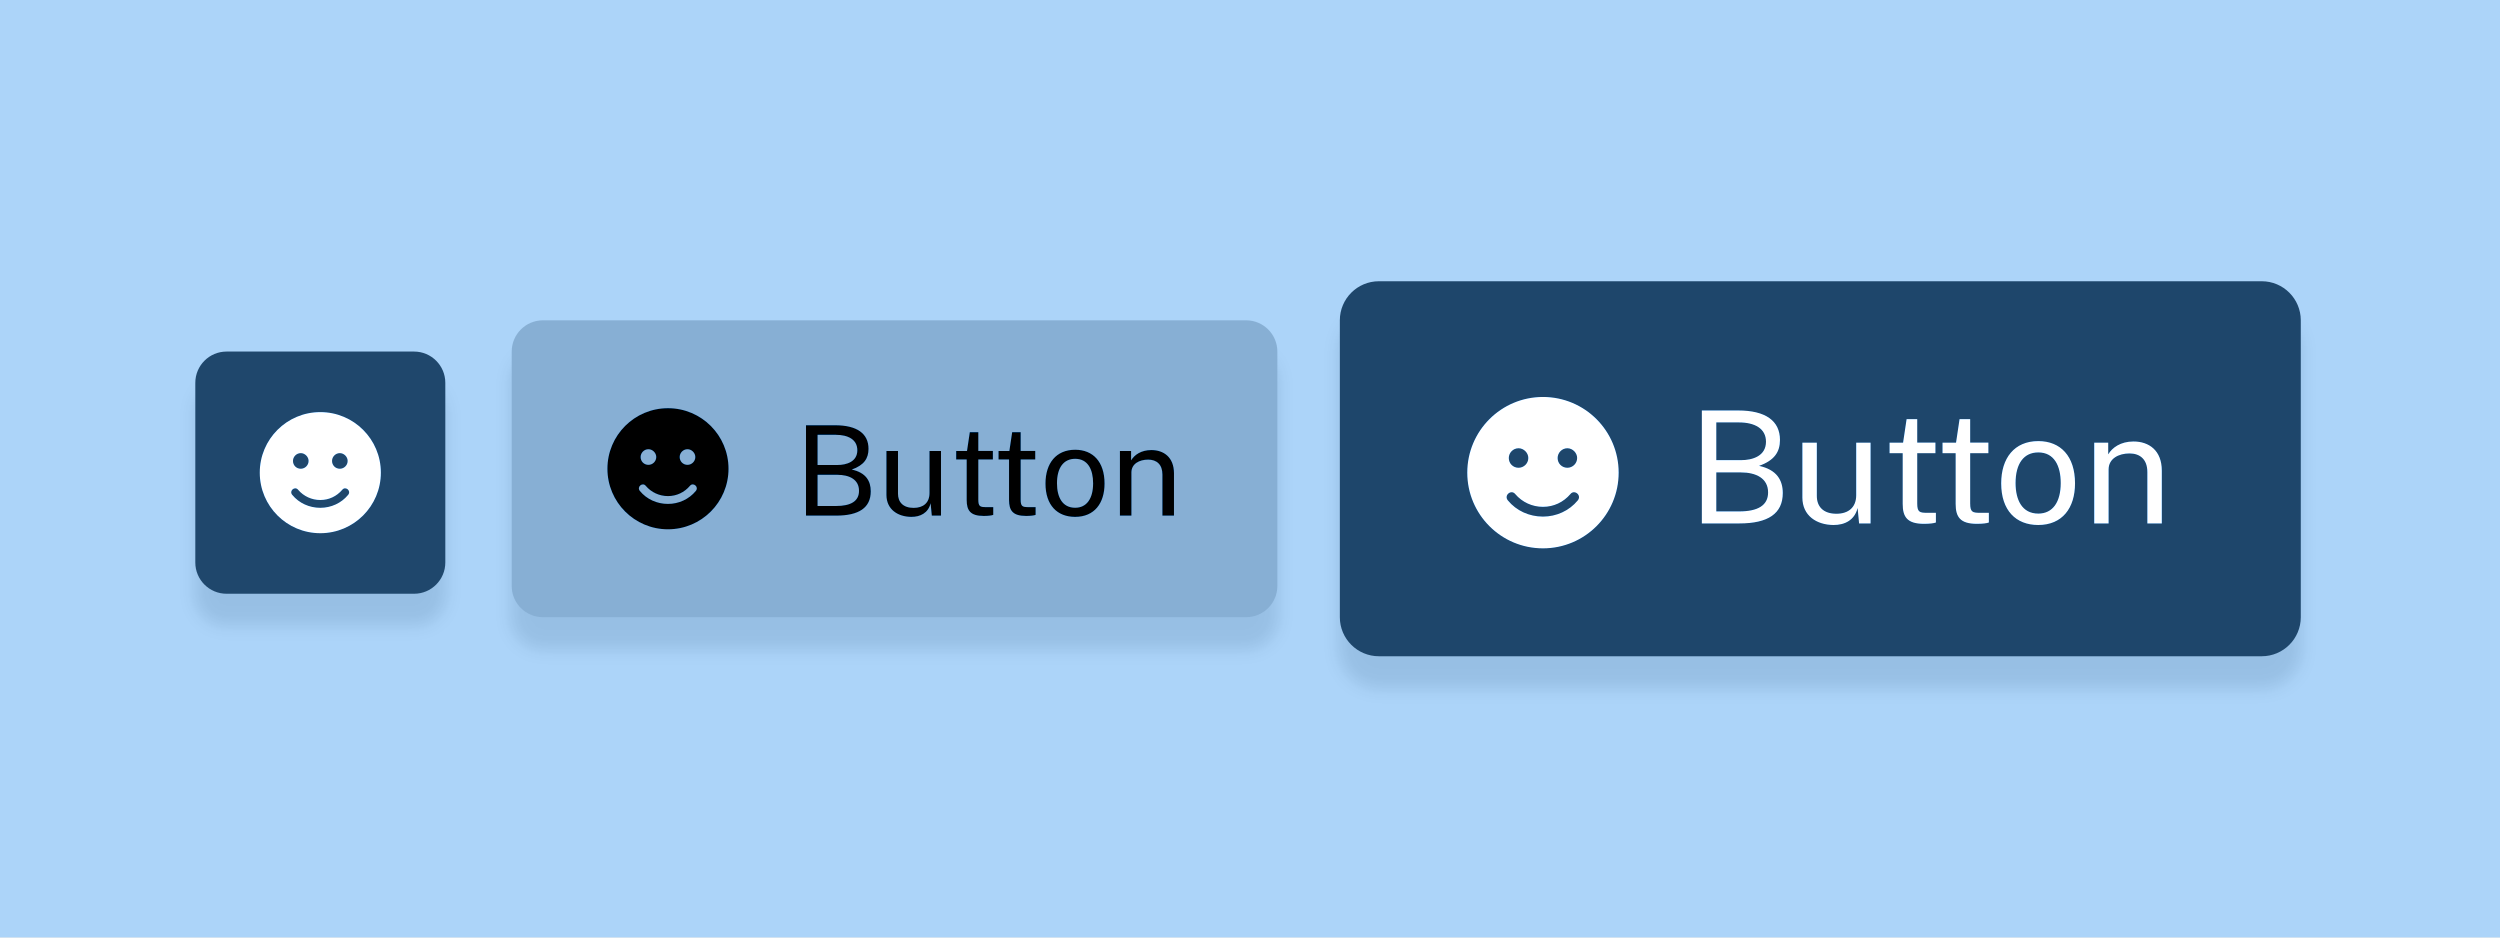
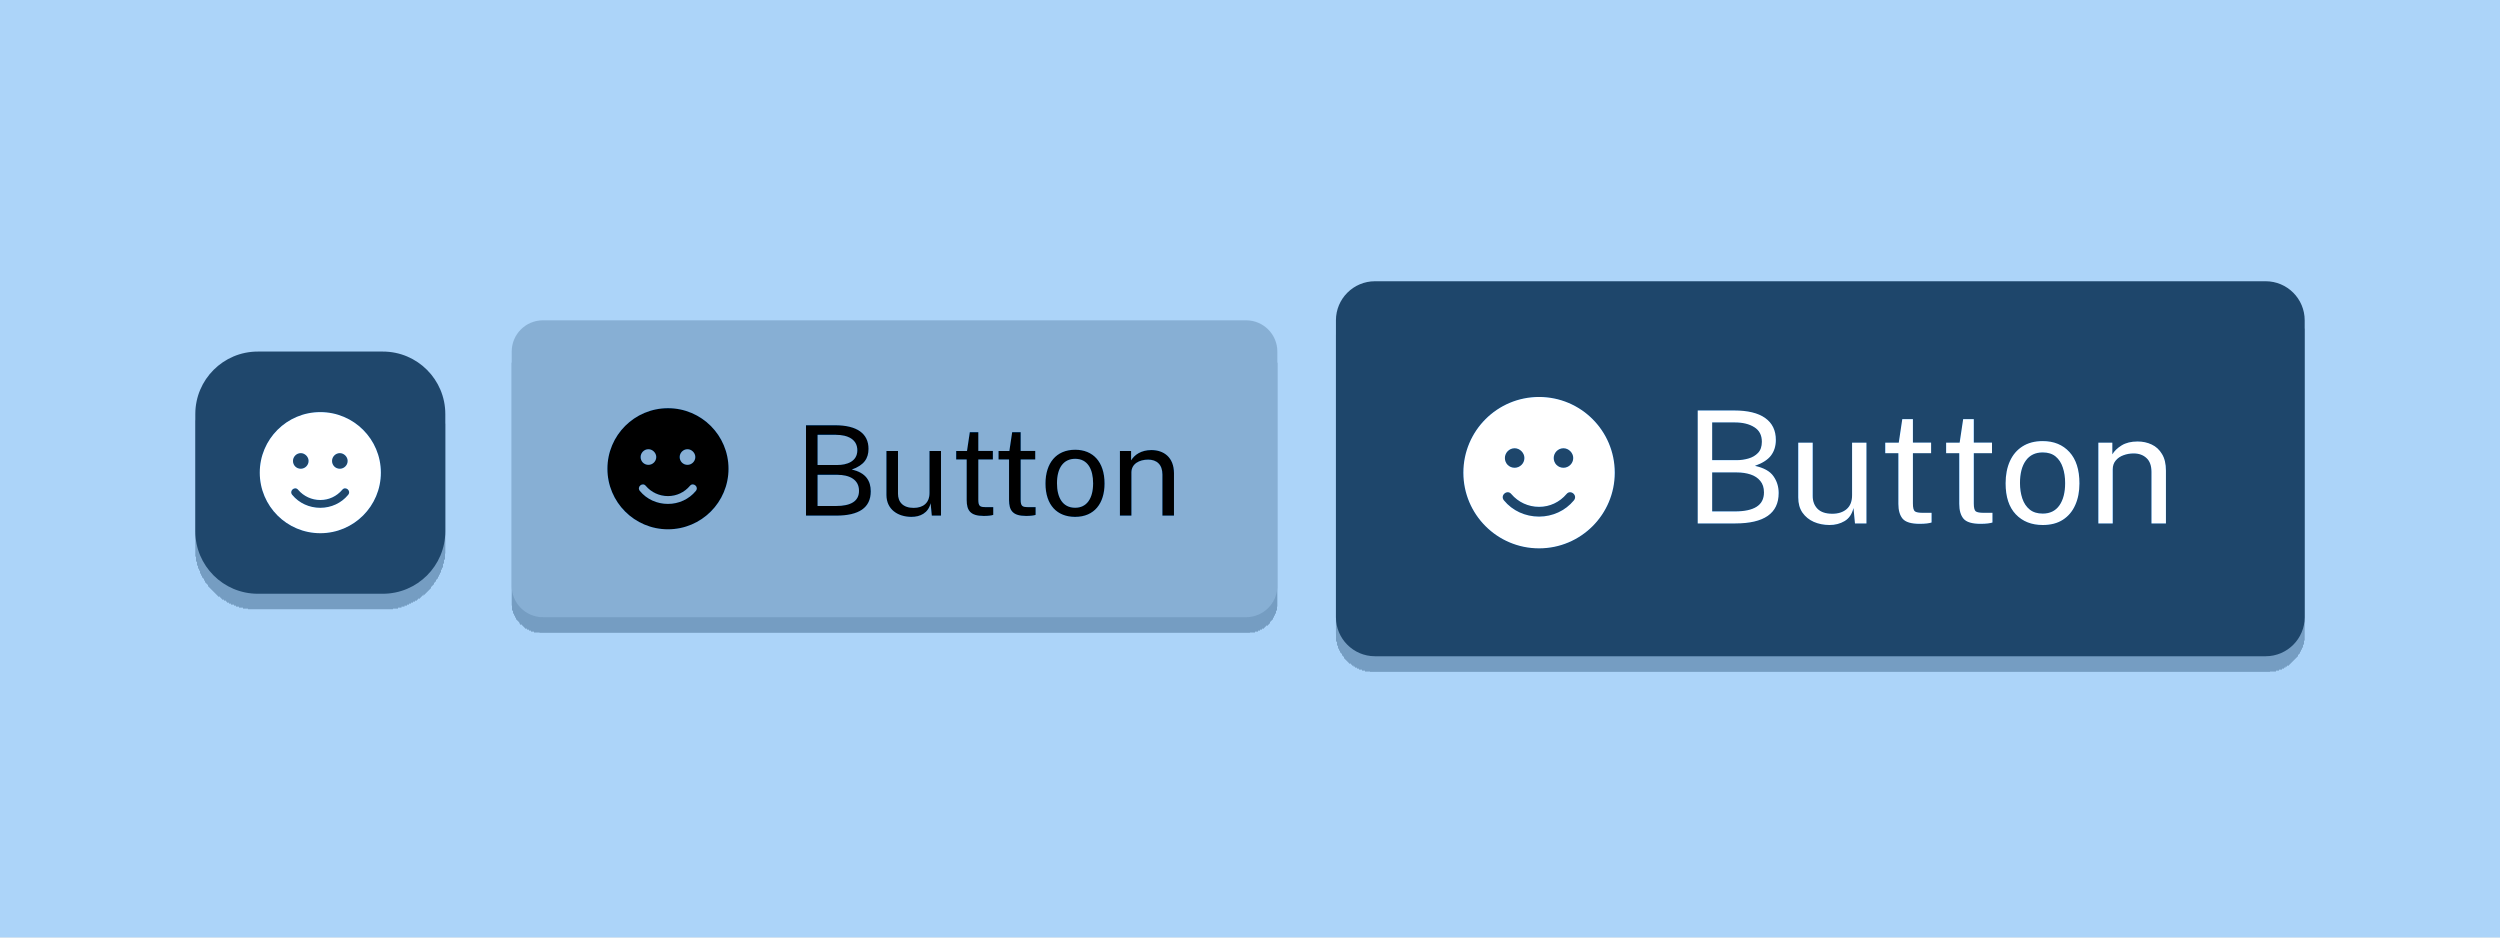
<svg xmlns="http://www.w3.org/2000/svg" width="320" height="120" viewBox="0 0 320 120" fill="none">
  <rect width="320" height="120" fill="#C0CEDB" />
-   <g filter="url(#filter0_d)">
+   <g filter="url(#filter0_d_454_14)">
    <rect x="65.5" y="41" width="98" height="38" rx="4" fill="#FE9903" />
    <path d="M85.5 52.25C81.219 52.25 77.75 55.719 77.75 60C77.75 64.281 81.219 67.75 85.5 67.75C89.781 67.75 93.25 64.281 93.25 60C93.25 55.719 89.781 52.25 85.5 52.25ZM88 57.5C88.531 57.5 89 57.969 89 58.5C89 59.062 88.531 59.5 88 59.5C87.438 59.5 87 59.062 87 58.5C87 57.969 87.438 57.5 88 57.5ZM83 57.5C83.531 57.5 84 57.969 84 58.5C84 59.062 83.531 59.5 83 59.5C82.438 59.5 82 59.062 82 58.5C82 57.969 82.438 57.5 83 57.5ZM89.062 62.844C88.188 63.906 86.875 64.5 85.5 64.5C84.094 64.5 82.781 63.906 81.906 62.844C81.469 62.312 82.25 61.688 82.656 62.188C83.375 63.031 84.406 63.5 85.5 63.5C86.594 63.5 87.594 63.031 88.312 62.188C88.719 61.688 89.5 62.312 89.062 62.844Z" fill="black" />
    <path d="M103.169 66H107.009C109.961 66 111.457 64.984 111.457 62.888C111.457 61.584 110.849 60.496 109.025 60.104C110.609 59.544 111.169 58.672 111.169 57.448C111.169 55.496 109.697 54.432 106.889 54.432H103.169V66ZM104.649 59.52V55.656H106.961C108.601 55.656 109.737 56.288 109.737 57.632C109.737 59.096 108.369 59.52 107.169 59.52H104.649ZM104.649 64.768V60.776H107.169C108.721 60.776 109.953 61.376 109.953 62.824C109.953 64.144 108.921 64.768 106.993 64.768H104.649ZM116.639 66.16C117.807 66.168 118.815 65.656 119.119 64.416L119.271 66H120.447V57.728H118.975V63.112C118.975 64.368 118.167 65.008 116.951 65.008C115.599 65.008 114.943 64.272 114.943 63.192V57.728H113.463V63.344C113.463 65.208 114.919 66.144 116.639 66.16ZM127.088 58.808V57.72H125.224V55.32H124.136L123.776 57.728H122.392V58.808H123.736V64C123.736 65.328 124.192 66.04 125.912 66.04C126.512 66.04 126.928 65.984 127.136 65.904V64.912H126.232C125.456 64.912 125.224 64.832 125.224 63.952V58.808H127.088ZM132.51 58.808V57.72H130.646V55.32H129.558L129.198 57.728H127.814V58.808H129.158V64C129.158 65.328 129.614 66.04 131.334 66.04C131.934 66.04 132.35 65.984 132.558 65.904V64.912H131.654C130.878 64.912 130.646 64.832 130.646 63.952V58.808H132.51ZM137.614 66.16C140.078 66.16 141.382 64.424 141.382 61.896C141.382 59.112 139.902 57.568 137.622 57.568C135.174 57.568 133.822 59.304 133.822 61.896C133.822 64.656 135.318 66.16 137.614 66.16ZM137.622 64.992C135.966 64.992 135.294 63.608 135.294 61.864C135.294 59.896 136.118 58.728 137.622 58.728C139.246 58.728 139.918 60.096 139.918 61.864C139.918 63.808 139.102 64.992 137.622 64.992ZM143.349 66H144.821V60.472C144.821 59.36 145.845 58.832 146.965 58.832C148.045 58.832 148.789 59.448 148.789 60.736V66H150.269V60.592C150.269 58.512 148.941 57.608 147.373 57.608C146.045 57.608 145.189 58.24 144.781 58.928V57.728H143.349V66Z" fill="black" />
  </g>
-   <g filter="url(#filter1_d)">
-     <path d="M171.5 41C171.5 38.239 173.739 36 176.5 36H289.5C292.261 36 294.5 38.239 294.5 41V79C294.5 81.761 292.261 84 289.5 84H176.5C173.739 84 171.5 81.761 171.5 79V41Z" fill="#004BA1" />
-     <path d="M197.5 50.812C192.148 50.812 187.812 55.148 187.812 60.5C187.812 65.852 192.148 70.188 197.5 70.188C202.852 70.188 207.188 65.852 207.188 60.5C207.188 55.148 202.852 50.812 197.5 50.812ZM200.625 57.375C201.289 57.375 201.875 57.961 201.875 58.625C201.875 59.328 201.289 59.875 200.625 59.875C199.922 59.875 199.375 59.328 199.375 58.625C199.375 57.961 199.922 57.375 200.625 57.375ZM194.375 57.375C195.039 57.375 195.625 57.961 195.625 58.625C195.625 59.328 195.039 59.875 194.375 59.875C193.672 59.875 193.125 59.328 193.125 58.625C193.125 57.961 193.672 57.375 194.375 57.375ZM201.953 64.055C200.859 65.383 199.219 66.125 197.5 66.125C195.742 66.125 194.102 65.383 193.008 64.055C192.461 63.391 193.438 62.609 193.945 63.234C194.844 64.289 196.133 64.875 197.5 64.875C198.867 64.875 200.117 64.289 201.016 63.234C201.523 62.609 202.5 63.391 201.953 64.055Z" fill="white" />
-     <path d="M217.836 67H222.636C226.326 67 228.196 65.73 228.196 63.11C228.196 61.48 227.436 60.12 225.156 59.63C227.136 58.93 227.836 57.84 227.836 56.31C227.836 53.87 225.996 52.54 222.486 52.54H217.836V67ZM219.686 58.9V54.07H222.576C224.626 54.07 226.046 54.86 226.046 56.54C226.046 58.37 224.336 58.9 222.836 58.9H219.686ZM219.686 65.46V60.47H222.836C224.776 60.47 226.316 61.22 226.316 63.03C226.316 64.68 225.026 65.46 222.616 65.46H219.686ZM234.674 67.2C236.134 67.21 237.394 66.57 237.774 65.02L237.964 67H239.434V56.66H237.594V63.39C237.594 64.96 236.584 65.76 235.064 65.76C233.374 65.76 232.554 64.84 232.554 63.49V56.66H230.704V63.68C230.704 66.01 232.524 67.18 234.674 67.2ZM247.735 58.01V56.65H245.405V53.65H244.045L243.595 56.66H241.865V58.01H243.545V64.5C243.545 66.16 244.115 67.05 246.265 67.05C247.015 67.05 247.535 66.98 247.795 66.88V65.64H246.665C245.695 65.64 245.405 65.54 245.405 64.44V58.01H247.735ZM254.513 58.01V56.65H252.183V53.65H250.823L250.373 56.66H248.643V58.01H250.323V64.5C250.323 66.16 250.893 67.05 253.043 67.05C253.793 67.05 254.313 66.98 254.573 66.88V65.64H253.443C252.473 65.64 252.183 65.54 252.183 64.44V58.01H254.513ZM260.893 67.2C263.973 67.2 265.603 65.03 265.603 61.87C265.603 58.39 263.753 56.46 260.903 56.46C257.843 56.46 256.153 58.63 256.153 61.87C256.153 65.32 258.023 67.2 260.893 67.2ZM260.903 65.74C258.833 65.74 257.993 64.01 257.993 61.83C257.993 59.37 259.023 57.91 260.903 57.91C262.933 57.91 263.773 59.62 263.773 61.83C263.773 64.26 262.753 65.74 260.903 65.74ZM268.061 67H269.901V60.09C269.901 58.7 271.181 58.04 272.581 58.04C273.931 58.04 274.861 58.81 274.861 60.42V67H276.711V60.24C276.711 57.64 275.051 56.51 273.091 56.51C271.431 56.51 270.361 57.3 269.851 58.16V56.66H268.061V67Z" fill="white" />
+   <g filter="url(#filter1_d_454_14)">
+     <path d="M171 41C171 38.239 173.239 36 176 36H290C292.761 36 295 38.239 295 41V79C295 81.761 292.761 84 290 84H176C173.239 84 171 81.761 171 79V41Z" fill="#004BA1" />
+     <path d="M197 50.812C191.648 50.812 187.312 55.148 187.312 60.5C187.312 65.852 191.648 70.188 197 70.188C202.352 70.188 206.688 65.852 206.688 60.5C206.688 55.148 202.352 50.812 197 50.812ZM200.125 57.375C200.789 57.375 201.375 57.961 201.375 58.625C201.375 59.328 200.789 59.875 200.125 59.875C199.422 59.875 198.875 59.328 198.875 58.625C198.875 57.961 199.422 57.375 200.125 57.375ZM193.875 57.375C194.539 57.375 195.125 57.961 195.125 58.625C195.125 59.328 194.539 59.875 193.875 59.875C193.172 59.875 192.625 59.328 192.625 58.625C192.625 57.961 193.172 57.375 193.875 57.375ZM201.453 64.055C200.359 65.383 198.719 66.125 197 66.125C195.242 66.125 193.602 65.383 192.508 64.055C191.961 63.391 192.938 62.609 193.445 63.234C194.344 64.289 195.633 64.875 197 64.875C198.367 64.875 199.617 64.289 200.516 63.234C201.023 62.609 202 63.391 201.453 64.055Z" fill="white" />
+     <path d="M217.308 67V52.54H221.958C223.718 52.54 225.048 52.863 225.948 53.51C226.855 54.157 227.308 55.09 227.308 56.31C227.308 57.077 227.108 57.733 226.708 58.28C226.308 58.827 225.615 59.277 224.628 59.63C225.768 59.877 226.558 60.317 226.998 60.95C227.445 61.577 227.668 62.297 227.668 63.11C227.668 65.703 225.815 67 222.108 67H217.308ZM219.158 58.9H222.308C222.808 58.9 223.305 58.83 223.798 58.69C224.292 58.55 224.702 58.31 225.028 57.97C225.355 57.63 225.518 57.153 225.518 56.54C225.518 55.7 225.195 55.08 224.548 54.68C223.908 54.273 223.075 54.07 222.048 54.07H219.158V58.9ZM219.158 65.46H222.088C223.295 65.46 224.212 65.263 224.838 64.87C225.472 64.47 225.788 63.857 225.788 63.03C225.788 62.423 225.632 61.933 225.318 61.56C225.012 61.18 224.595 60.903 224.068 60.73C223.542 60.557 222.955 60.47 222.308 60.47H219.158V65.46ZM234.146 67.2C233.426 67.193 232.766 67.06 232.166 66.8C231.566 66.533 231.083 66.14 230.716 65.62C230.356 65.1 230.176 64.453 230.176 63.68V56.66H232.026V63.49C232.026 64.163 232.233 64.71 232.646 65.13C233.066 65.55 233.696 65.76 234.536 65.76C235.296 65.76 235.906 65.563 236.366 65.17C236.833 64.77 237.066 64.177 237.066 63.39V56.66H238.906V67H237.436L237.246 65.02C237.06 65.8 236.68 66.36 236.106 66.7C235.533 67.04 234.88 67.207 234.146 67.2ZM247.182 58.01H244.852V64.44C244.852 64.993 244.938 65.333 245.112 65.46C245.292 65.58 245.625 65.64 246.112 65.64H247.242V66.88C247.108 66.927 246.915 66.967 246.662 67C246.408 67.033 246.092 67.05 245.712 67.05C244.638 67.05 243.915 66.833 243.542 66.4C243.175 65.967 242.992 65.333 242.992 64.5V58.01H241.312V56.66H243.042L243.492 53.65H244.852V56.65H247.182V58.01ZM254.975 58.01H252.645V64.44C252.645 64.993 252.731 65.333 252.905 65.46C253.085 65.58 253.418 65.64 253.905 65.64H255.035V66.88C254.901 66.927 254.708 66.967 254.455 67C254.201 67.033 253.885 67.05 253.505 67.05C252.431 67.05 251.708 66.833 251.335 66.4C250.968 65.967 250.785 65.333 250.785 64.5V58.01H249.105V56.66H250.835L251.285 53.65H252.645V56.65H254.975V58.01ZM261.468 67.2C260.035 67.2 258.885 66.743 258.018 65.83C257.151 64.917 256.718 63.597 256.718 61.87C256.718 60.79 256.901 59.843 257.268 59.03C257.635 58.217 258.171 57.587 258.878 57.14C259.585 56.687 260.448 56.46 261.468 56.46C262.895 56.46 264.035 56.927 264.888 57.86C265.741 58.793 266.168 60.13 266.168 61.87C266.168 62.923 265.988 63.85 265.628 64.65C265.275 65.45 264.748 66.077 264.048 66.53C263.355 66.977 262.495 67.2 261.468 67.2ZM261.468 65.74C262.395 65.74 263.105 65.393 263.598 64.7C264.091 64 264.338 63.043 264.338 61.83C264.338 61.09 264.238 60.427 264.038 59.84C263.845 59.247 263.538 58.777 263.118 58.43C262.698 58.083 262.148 57.91 261.468 57.91C260.528 57.91 259.808 58.257 259.308 58.95C258.808 59.637 258.558 60.597 258.558 61.83C258.558 62.557 258.658 63.217 258.858 63.81C259.058 64.403 259.371 64.873 259.798 65.22C260.225 65.567 260.781 65.74 261.468 65.74ZM268.589 67V56.66H270.379V58.16C270.632 57.727 271.029 57.343 271.569 57.01C272.109 56.677 272.792 56.51 273.619 56.51C274.272 56.51 274.872 56.64 275.419 56.9C275.972 57.16 276.412 57.567 276.739 58.12C277.072 58.667 277.239 59.373 277.239 60.24V67H275.389V60.42C275.389 59.613 275.175 59.017 274.749 58.63C274.329 58.237 273.782 58.04 273.109 58.04C272.642 58.04 272.205 58.117 271.799 58.27C271.392 58.417 271.062 58.643 270.809 58.95C270.555 59.25 270.429 59.63 270.429 60.09V67H268.589Z" fill="white" />
  </g>
-   <g filter="url(#filter2_d)">
-     <path d="M25 49C25 46.791 26.791 45 29 45H53C55.209 45 57 46.791 57 49V72C57 74.209 55.209 76 53 76H29C26.791 76 25 74.209 25 72V49Z" fill="#0D6211" />
+   <g filter="url(#filter2_d_454_14)">
+     <path d="M25 53C25 48.582 28.582 45 33 45H49C53.418 45 57 48.582 57 53V68C57 72.418 53.418 76 49 76H33C28.582 76 25 72.418 25 68V53Z" fill="#0D6211" />
    <path d="M41 52.75C36.719 52.75 33.25 56.219 33.25 60.5C33.25 64.781 36.719 68.25 41 68.25C45.281 68.25 48.75 64.781 48.75 60.5C48.75 56.219 45.281 52.75 41 52.75ZM43.5 58C44.031 58 44.5 58.469 44.5 59C44.5 59.562 44.031 60 43.5 60C42.938 60 42.5 59.562 42.5 59C42.5 58.469 42.938 58 43.5 58ZM38.5 58C39.031 58 39.5 58.469 39.5 59C39.5 59.562 39.031 60 38.5 60C37.938 60 37.5 59.562 37.5 59C37.5 58.469 37.938 58 38.5 58ZM44.562 63.344C43.688 64.406 42.375 65 41 65C39.594 65 38.281 64.406 37.406 63.344C36.969 62.812 37.75 62.188 38.156 62.688C38.875 63.531 39.906 64 41 64C42.094 64 43.094 63.531 43.812 62.688C44.219 62.188 45 62.812 44.562 63.344Z" fill="white" />
  </g>
  <g style="mix-blend-mode:color">
    <rect width="320" height="120" fill="#808080" />
  </g>
  <g style="mix-blend-mode:color">
    <rect width="320" height="120" fill="#00284D" />
  </g>
  <defs>
-     <filter id="filter0_d" x="63.5" y="41" width="102" height="44" filterUnits="userSpaceOnUse" color-interpolation-filters="sRGB">
+     <filter id="filter0_d_454_14" x="65.5" y="41" width="98" height="40" filterUnits="userSpaceOnUse" color-interpolation-filters="sRGB">
      <feFlood flood-opacity="0" result="BackgroundImageFix" />
-       <feColorMatrix in="SourceAlpha" type="matrix" values="0 0 0 0 0 0 0 0 0 0 0 0 0 0 0 0 0 0 127 0" />
-       <feOffset dy="4" />
-       <feGaussianBlur stdDeviation="1" />
-       <feColorMatrix type="matrix" values="0 0 0 0 0 0 0 0 0 0 0 0 0 0 0 0 0 0 0.1 0" />
-       <feBlend mode="normal" in2="BackgroundImageFix" result="effect1_dropShadow" />
-       <feBlend mode="normal" in="SourceGraphic" in2="effect1_dropShadow" result="shape" />
+       <feColorMatrix in="SourceAlpha" type="matrix" values="0 0 0 0 0 0 0 0 0 0 0 0 0 0 0 0 0 0 127 0" result="hardAlpha" />
+       <feOffset dy="2" />
+       <feColorMatrix type="matrix" values="0 0 0 0 0.424 0 0 0 0 0.459 0 0 0 0 0.49 0 0 0 0.62 0" />
+       <feBlend mode="normal" in2="BackgroundImageFix" result="effect1_dropShadow_454_14" />
+       <feBlend mode="normal" in="SourceGraphic" in2="effect1_dropShadow_454_14" result="shape" />
    </filter>
-     <filter id="filter1_d" x="169.5" y="36" width="127" height="54" filterUnits="userSpaceOnUse" color-interpolation-filters="sRGB">
+     <filter id="filter1_d_454_14" x="171" y="36" width="124" height="50" filterUnits="userSpaceOnUse" color-interpolation-filters="sRGB">
      <feFlood flood-opacity="0" result="BackgroundImageFix" />
-       <feColorMatrix in="SourceAlpha" type="matrix" values="0 0 0 0 0 0 0 0 0 0 0 0 0 0 0 0 0 0 127 0" />
-       <feOffset dy="4" />
-       <feGaussianBlur stdDeviation="1" />
-       <feColorMatrix type="matrix" values="0 0 0 0 0 0 0 0 0 0 0 0 0 0 0 0 0 0 0.1 0" />
-       <feBlend mode="normal" in2="BackgroundImageFix" result="effect1_dropShadow" />
-       <feBlend mode="normal" in="SourceGraphic" in2="effect1_dropShadow" result="shape" />
+       <feColorMatrix in="SourceAlpha" type="matrix" values="0 0 0 0 0 0 0 0 0 0 0 0 0 0 0 0 0 0 127 0" result="hardAlpha" />
+       <feOffset dy="2" />
+       <feColorMatrix type="matrix" values="0 0 0 0 0.424 0 0 0 0 0.459 0 0 0 0 0.49 0 0 0 0.62 0" />
+       <feBlend mode="normal" in2="BackgroundImageFix" result="effect1_dropShadow_454_14" />
+       <feBlend mode="normal" in="SourceGraphic" in2="effect1_dropShadow_454_14" result="shape" />
    </filter>
-     <filter id="filter2_d" x="23" y="45" width="36" height="37" filterUnits="userSpaceOnUse" color-interpolation-filters="sRGB">
+     <filter id="filter2_d_454_14" x="25" y="45" width="32" height="33" filterUnits="userSpaceOnUse" color-interpolation-filters="sRGB">
      <feFlood flood-opacity="0" result="BackgroundImageFix" />
-       <feColorMatrix in="SourceAlpha" type="matrix" values="0 0 0 0 0 0 0 0 0 0 0 0 0 0 0 0 0 0 127 0" />
-       <feOffset dy="4" />
-       <feGaussianBlur stdDeviation="1" />
-       <feColorMatrix type="matrix" values="0 0 0 0 0 0 0 0 0 0 0 0 0 0 0 0 0 0 0.1 0" />
-       <feBlend mode="normal" in2="BackgroundImageFix" result="effect1_dropShadow" />
-       <feBlend mode="normal" in="SourceGraphic" in2="effect1_dropShadow" result="shape" />
+       <feColorMatrix in="SourceAlpha" type="matrix" values="0 0 0 0 0 0 0 0 0 0 0 0 0 0 0 0 0 0 127 0" result="hardAlpha" />
+       <feOffset dy="2" />
+       <feColorMatrix type="matrix" values="0 0 0 0 0.424 0 0 0 0 0.459 0 0 0 0 0.49 0 0 0 0.62 0" />
+       <feBlend mode="normal" in2="BackgroundImageFix" result="effect1_dropShadow_454_14" />
+       <feBlend mode="normal" in="SourceGraphic" in2="effect1_dropShadow_454_14" result="shape" />
    </filter>
  </defs>
</svg>
